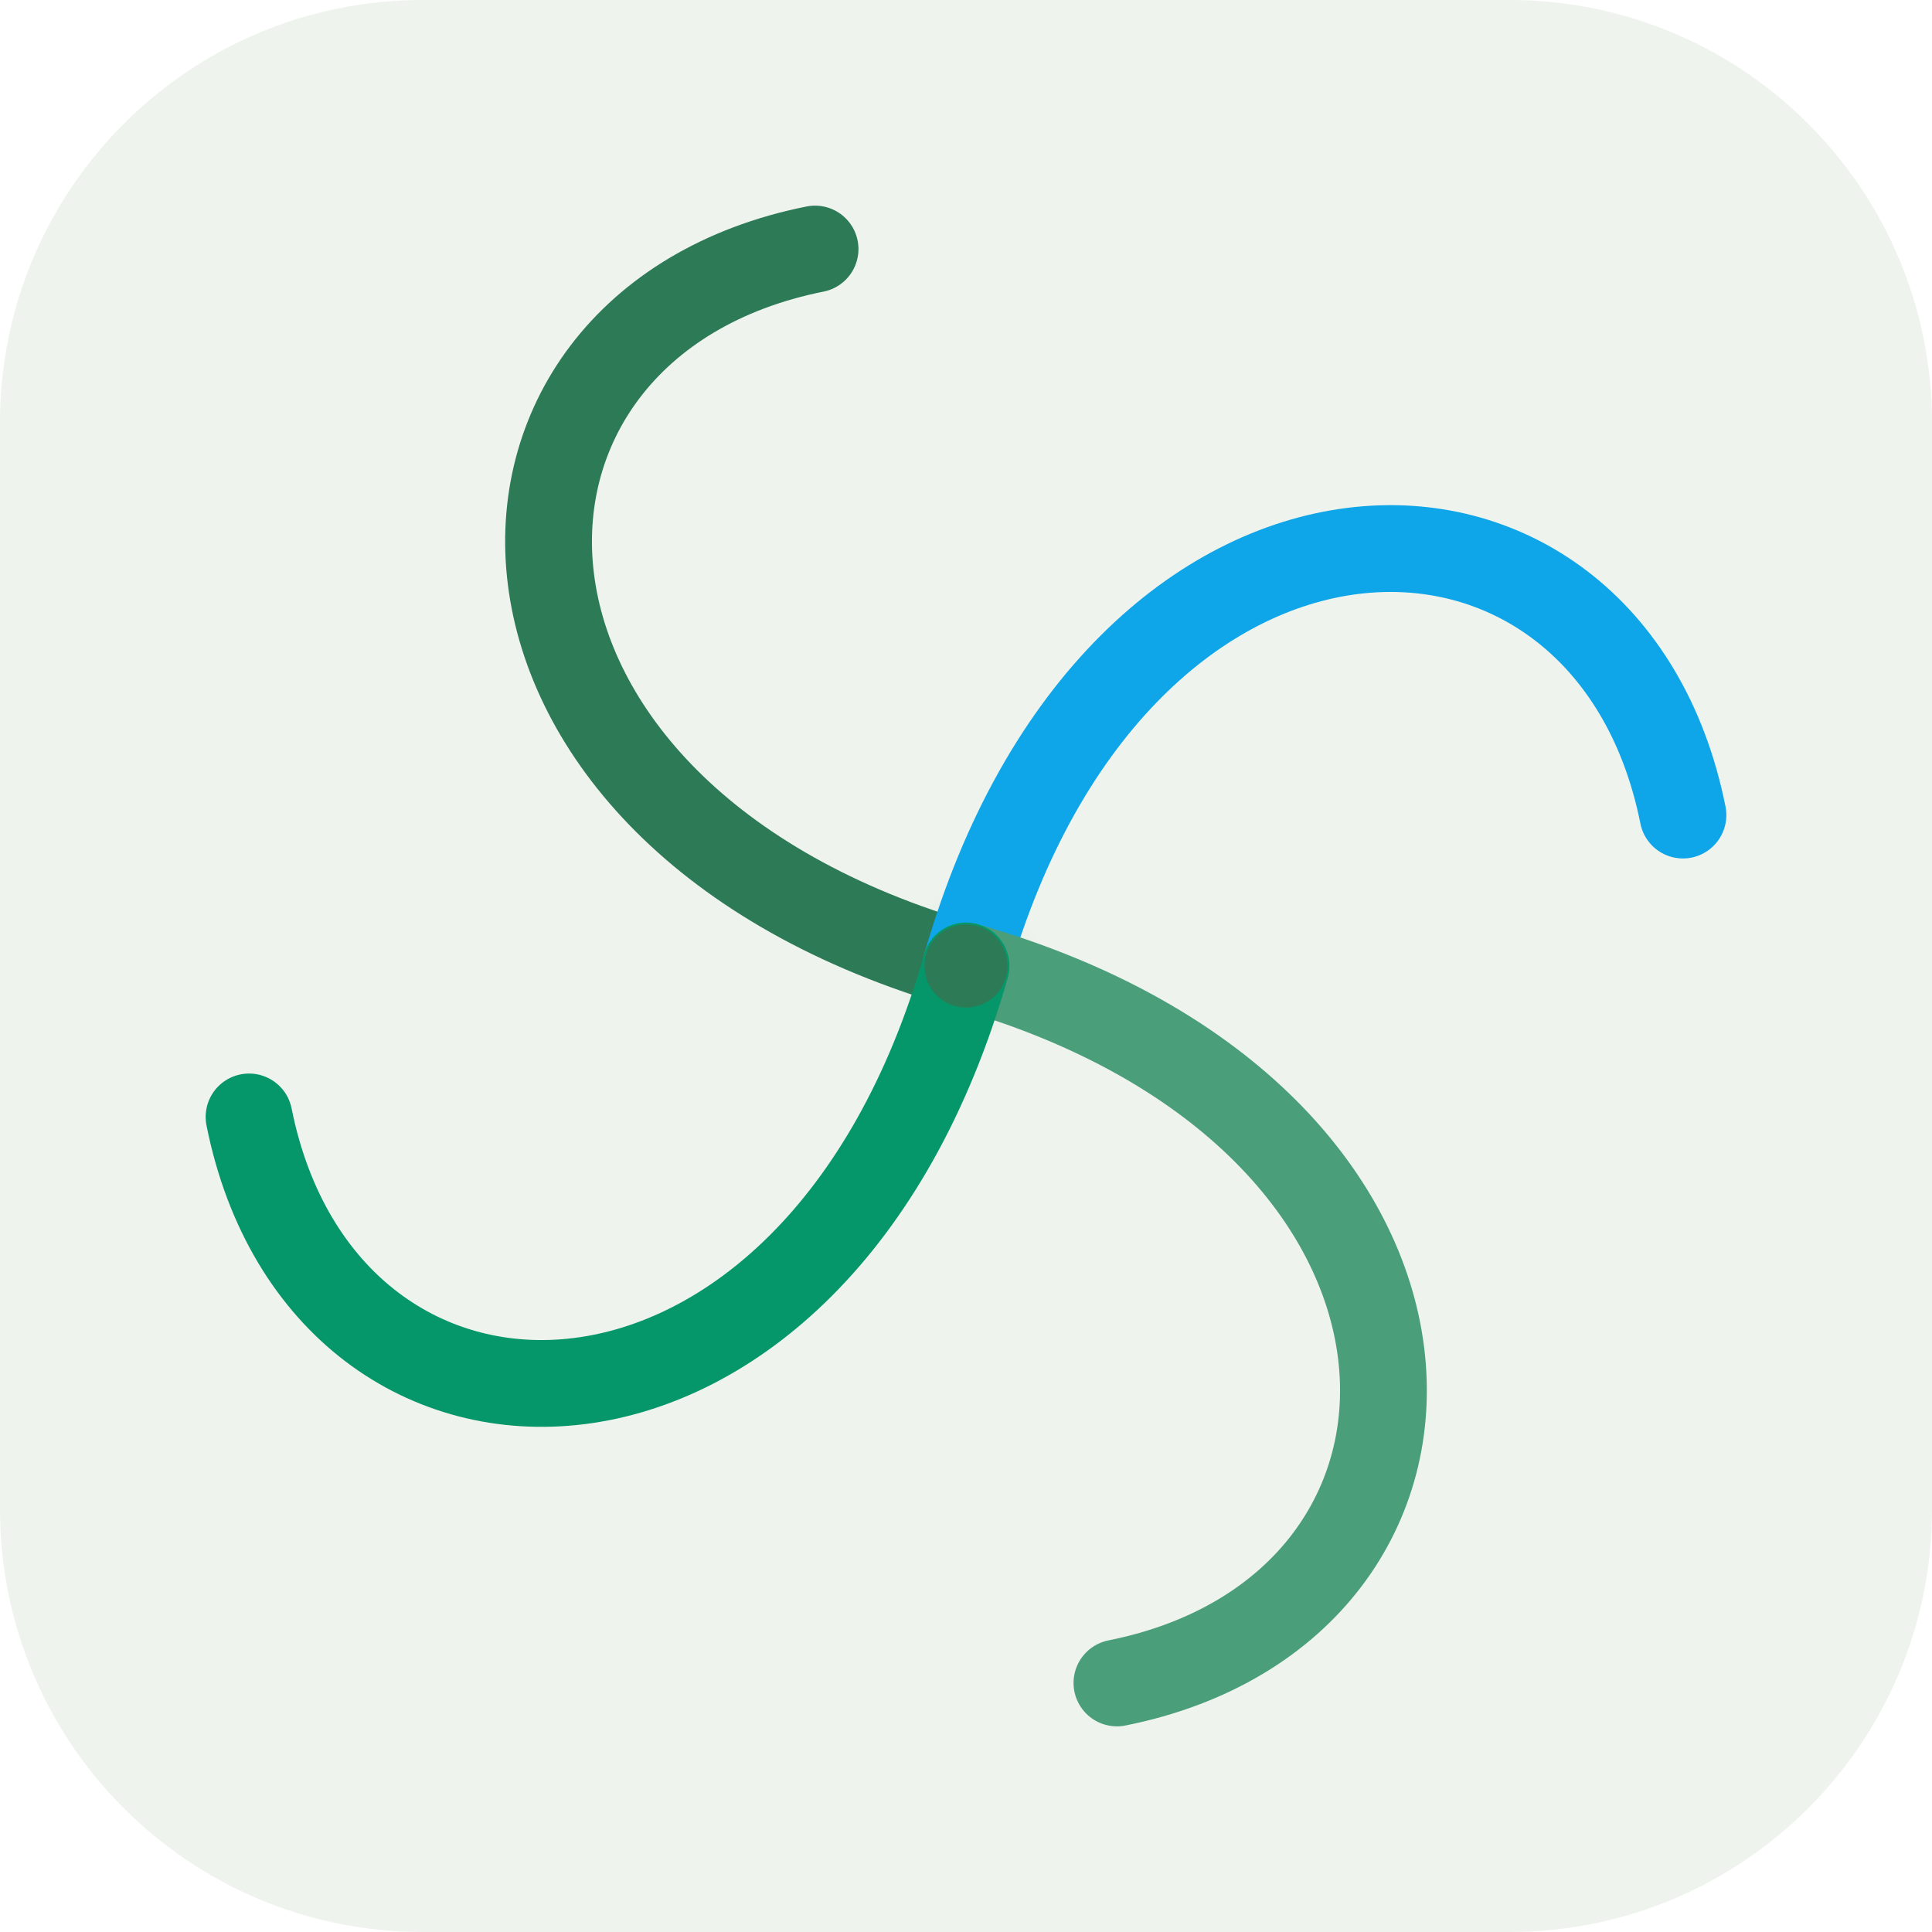
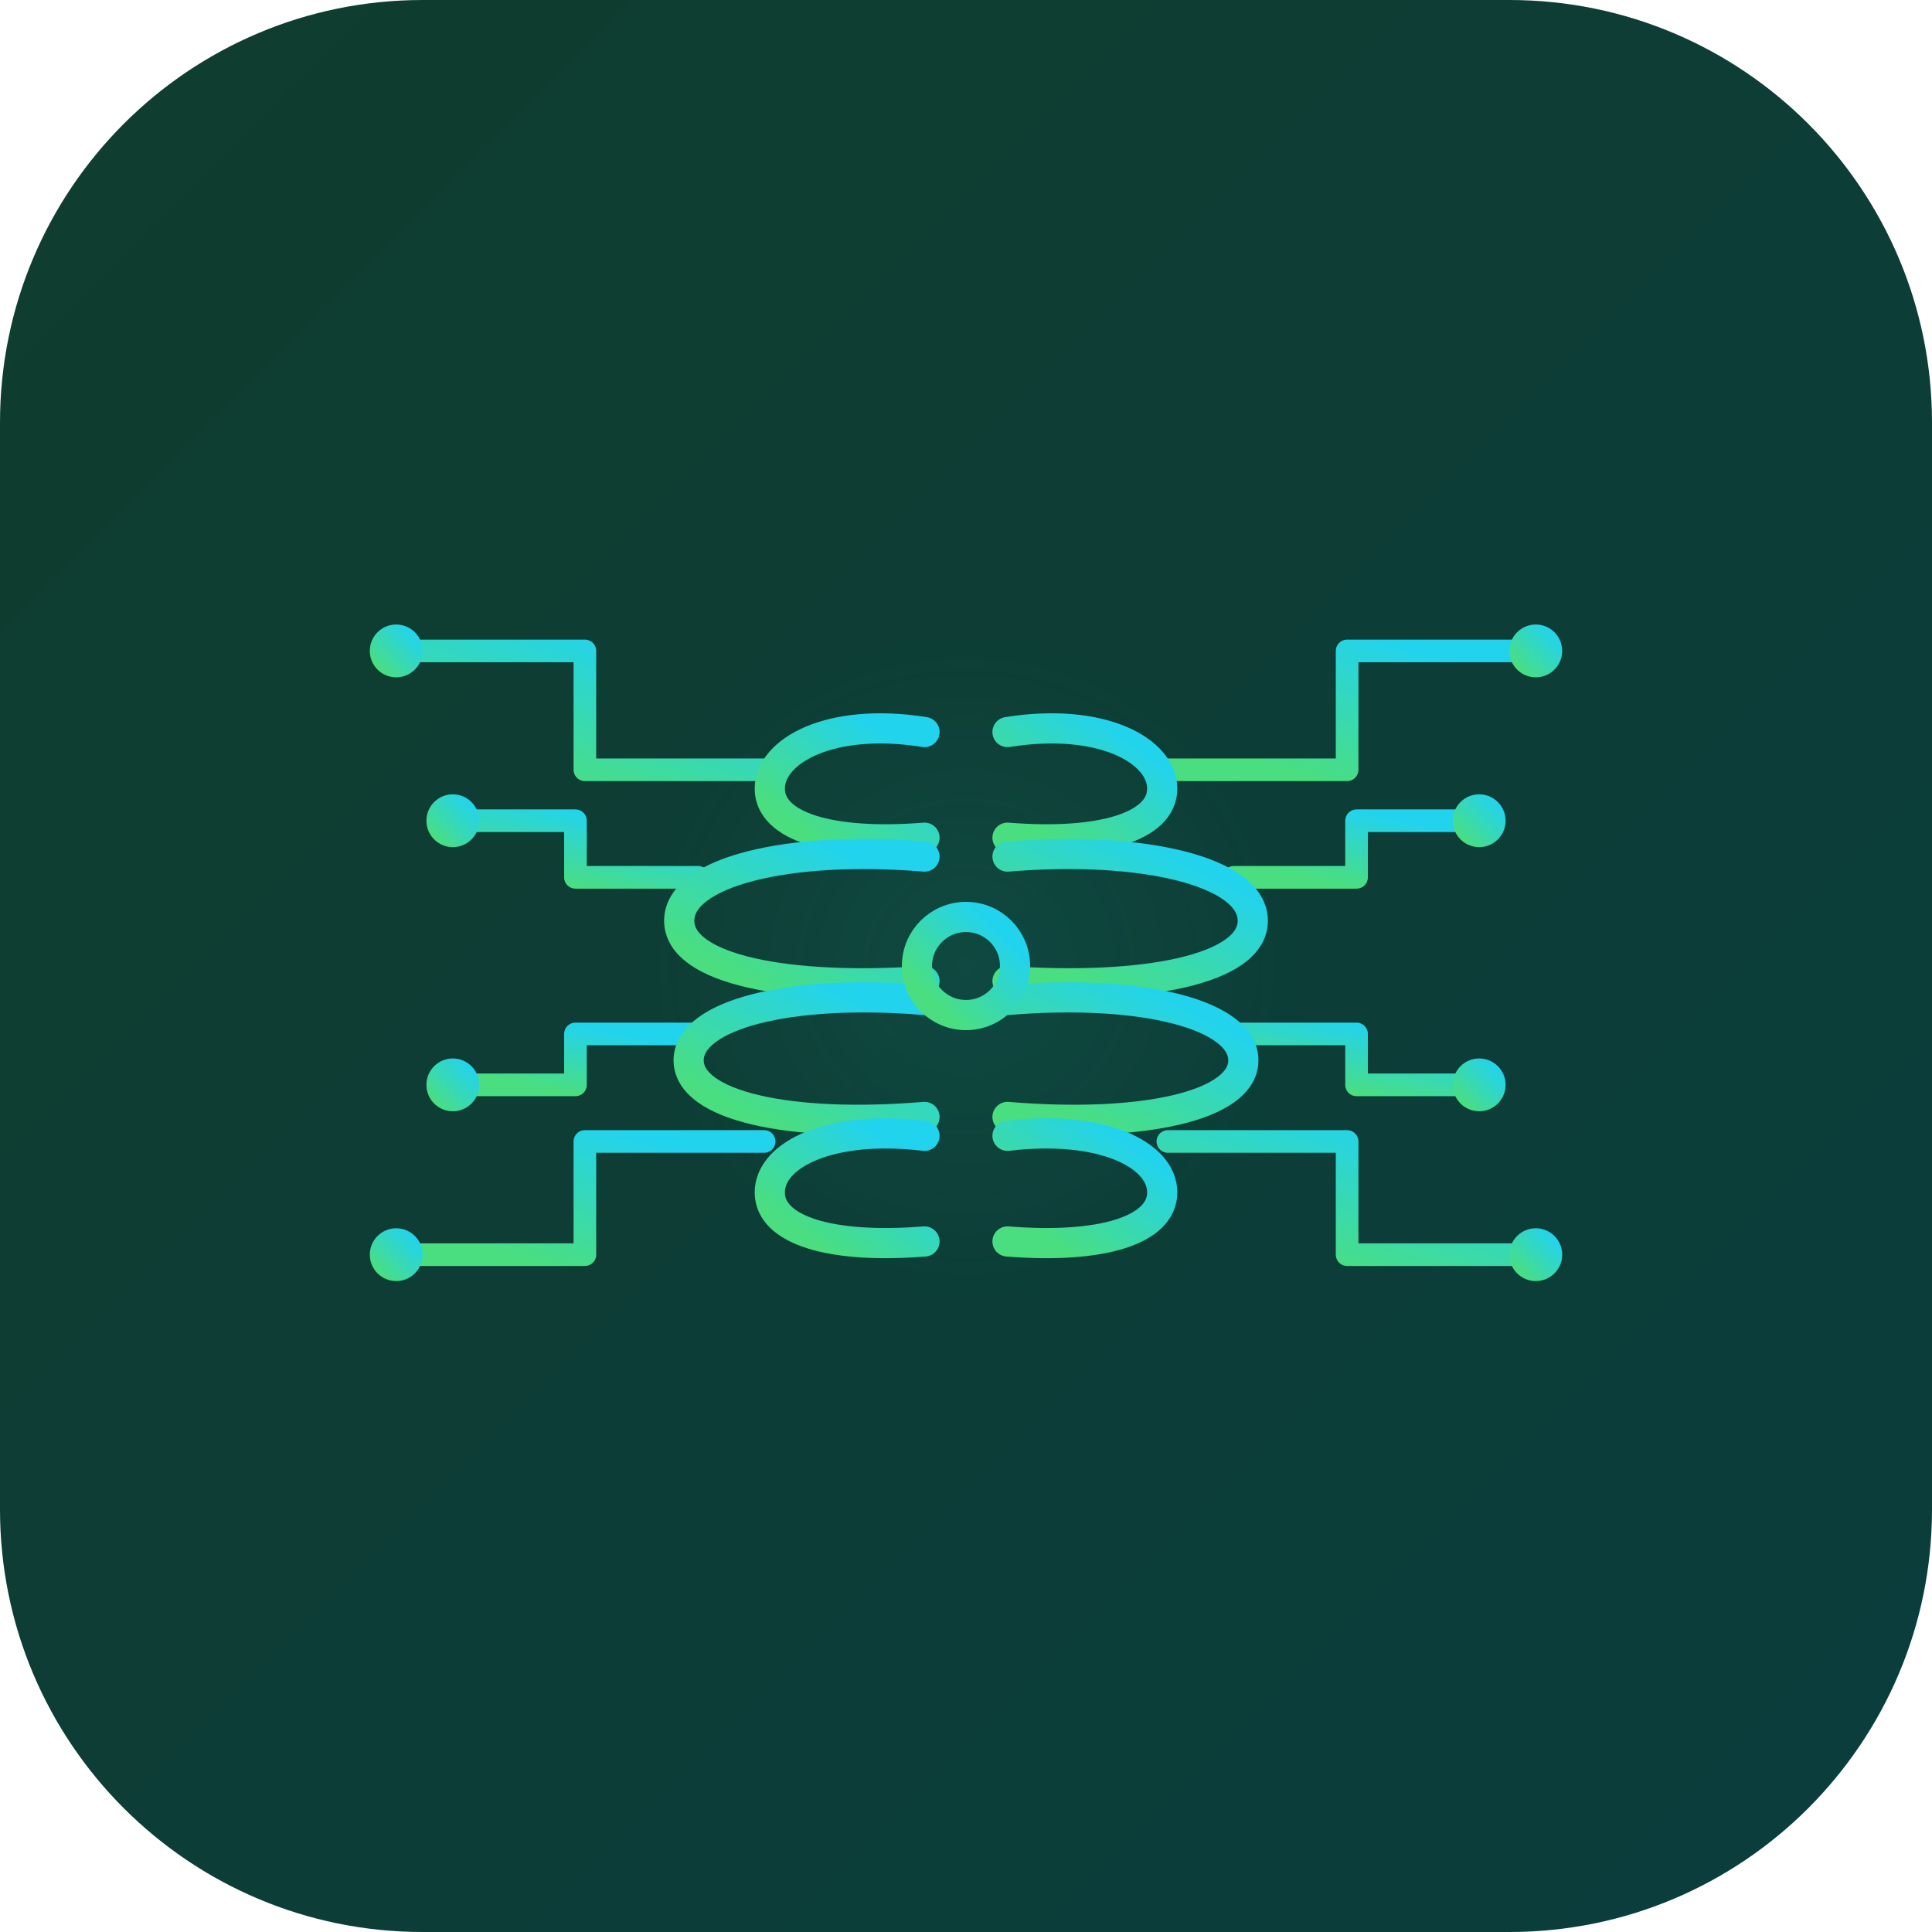
<svg xmlns="http://www.w3.org/2000/svg" viewBox="0 0 1024 1024">
-   <rect width="1024" height="1024" rx="224" fill="#eef3ed" />
  <defs>
-     <radialGradient id="glow" cx="50%" cy="50%" r="20%">
-       <stop offset="0%" stop-color="#2d7a56" stop-opacity="0.15" />
-       <stop offset="100%" stop-color="#2d7a56" stop-opacity="0" />
+     <linearGradient id="bg" x1="0" y1="0" x2="1" y2="1">
+       <stop offset="0%" stop-color="#0f3d2e" />
+       <stop offset="100%" stop-color="#0a3d3d" />
+     </linearGradient>
+     <linearGradient id="grad" x1="0.15" y1="0.85" x2="0.85" y2="0.15">
+       <stop offset="0%" stop-color="#4ade80" />
+       <stop offset="100%" stop-color="#22d3ee" />
+     </linearGradient>
+     <radialGradient id="glow" cx="50%" cy="50%" r="30%">
+       <stop offset="0%" stop-color="#2dd4bf" stop-opacity="0.08" />
+       <stop offset="100%" stop-color="#2dd4bf" stop-opacity="0" />
    </radialGradient>
  </defs>
-   <g transform="translate(512, 512)">
-     <circle r="100" fill="url(#glow)" />
-     <path d="M -80 -380 C -280 -340, -280 -80, 0 0" stroke="#2d7a56" stroke-width="46" fill="none" stroke-linecap="round" />
-     <path d="M 380 -80 C 340 -280, 80 -280, 0 0" stroke="#0ea5e9" stroke-width="46" fill="none" stroke-linecap="round" />
-     <path d="M 80 380 C 280 340, 280 80, 0 0" stroke="#4a9e7a" stroke-width="46" fill="none" stroke-linecap="round" />
-     <path d="M -380 80 C -340 280, -80 280, 0 0" stroke="#059669" stroke-width="46" fill="none" stroke-linecap="round" />
-     <circle r="22" fill="#2d7a56" />
+   <rect width="1024" height="1024" rx="224" fill="url(#bg)" />
+   <circle cx="512" cy="512" r="300" fill="url(#glow)" />
+   <g stroke="url(#grad)" stroke-width="12" fill="none" stroke-linecap="round" stroke-linejoin="round">
+     <path d="M 210 345 H 310 V 408 H 405" />
+     <path d="M 240 435 H 305 V 465 H 370" />
+     <path d="M 240 575 H 305 V 548 H 370" />
+     <path d="M 210 665 H 310 V 605 H 405" />
+     <path d="M 814 345 H 714 V 408 H 619" />
+     <path d="M 784 435 H 719 V 465 H 654" />
+     <path d="M 784 575 H 719 V 548 H 654" />
+     <path d="M 814 665 H 714 V 605 H 619" />
+   </g>
+   <g stroke="url(#grad)" stroke-width="16" fill="none" stroke-linecap="round">
+     <path d="M 490 388 C 440 380, 408 398, 408 418 C 408 438, 440 448, 490 444" />
+     <path d="M 490 454 C 418 448, 360 462, 360 488 C 360 514, 418 525, 490 520" />
+     <path d="M 490 530 C 418 524, 365 538, 365 562 C 365 586, 418 598, 490 592" />
+     <path d="M 490 602 C 440 596, 408 612, 408 632 C 408 652, 440 662, 490 658" />
+     <path d="M 534 388 C 584 380, 616 398, 616 418 C 616 438, 584 448, 534 444" />
+     <path d="M 534 454 C 606 448, 664 462, 664 488 C 664 514, 606 525, 534 520" />
+     <path d="M 534 530 C 606 524, 659 538, 659 562 C 659 586, 606 598, 534 592" />
+     <path d="M 534 602 C 584 596, 616 612, 616 632 C 616 652, 584 662, 534 658" />
+     <circle cx="512" cy="512" r="26" />
+   </g>
+   <g fill="url(#grad)" stroke="none">
+     <circle cx="210" cy="345" r="14" />
+     <circle cx="240" cy="435" r="14" />
+     <circle cx="240" cy="575" r="14" />
+     <circle cx="210" cy="665" r="14" />
+     <circle cx="814" cy="345" r="14" />
+     <circle cx="784" cy="435" r="14" />
+     <circle cx="784" cy="575" r="14" />
+     <circle cx="814" cy="665" r="14" />
  </g>
</svg>
